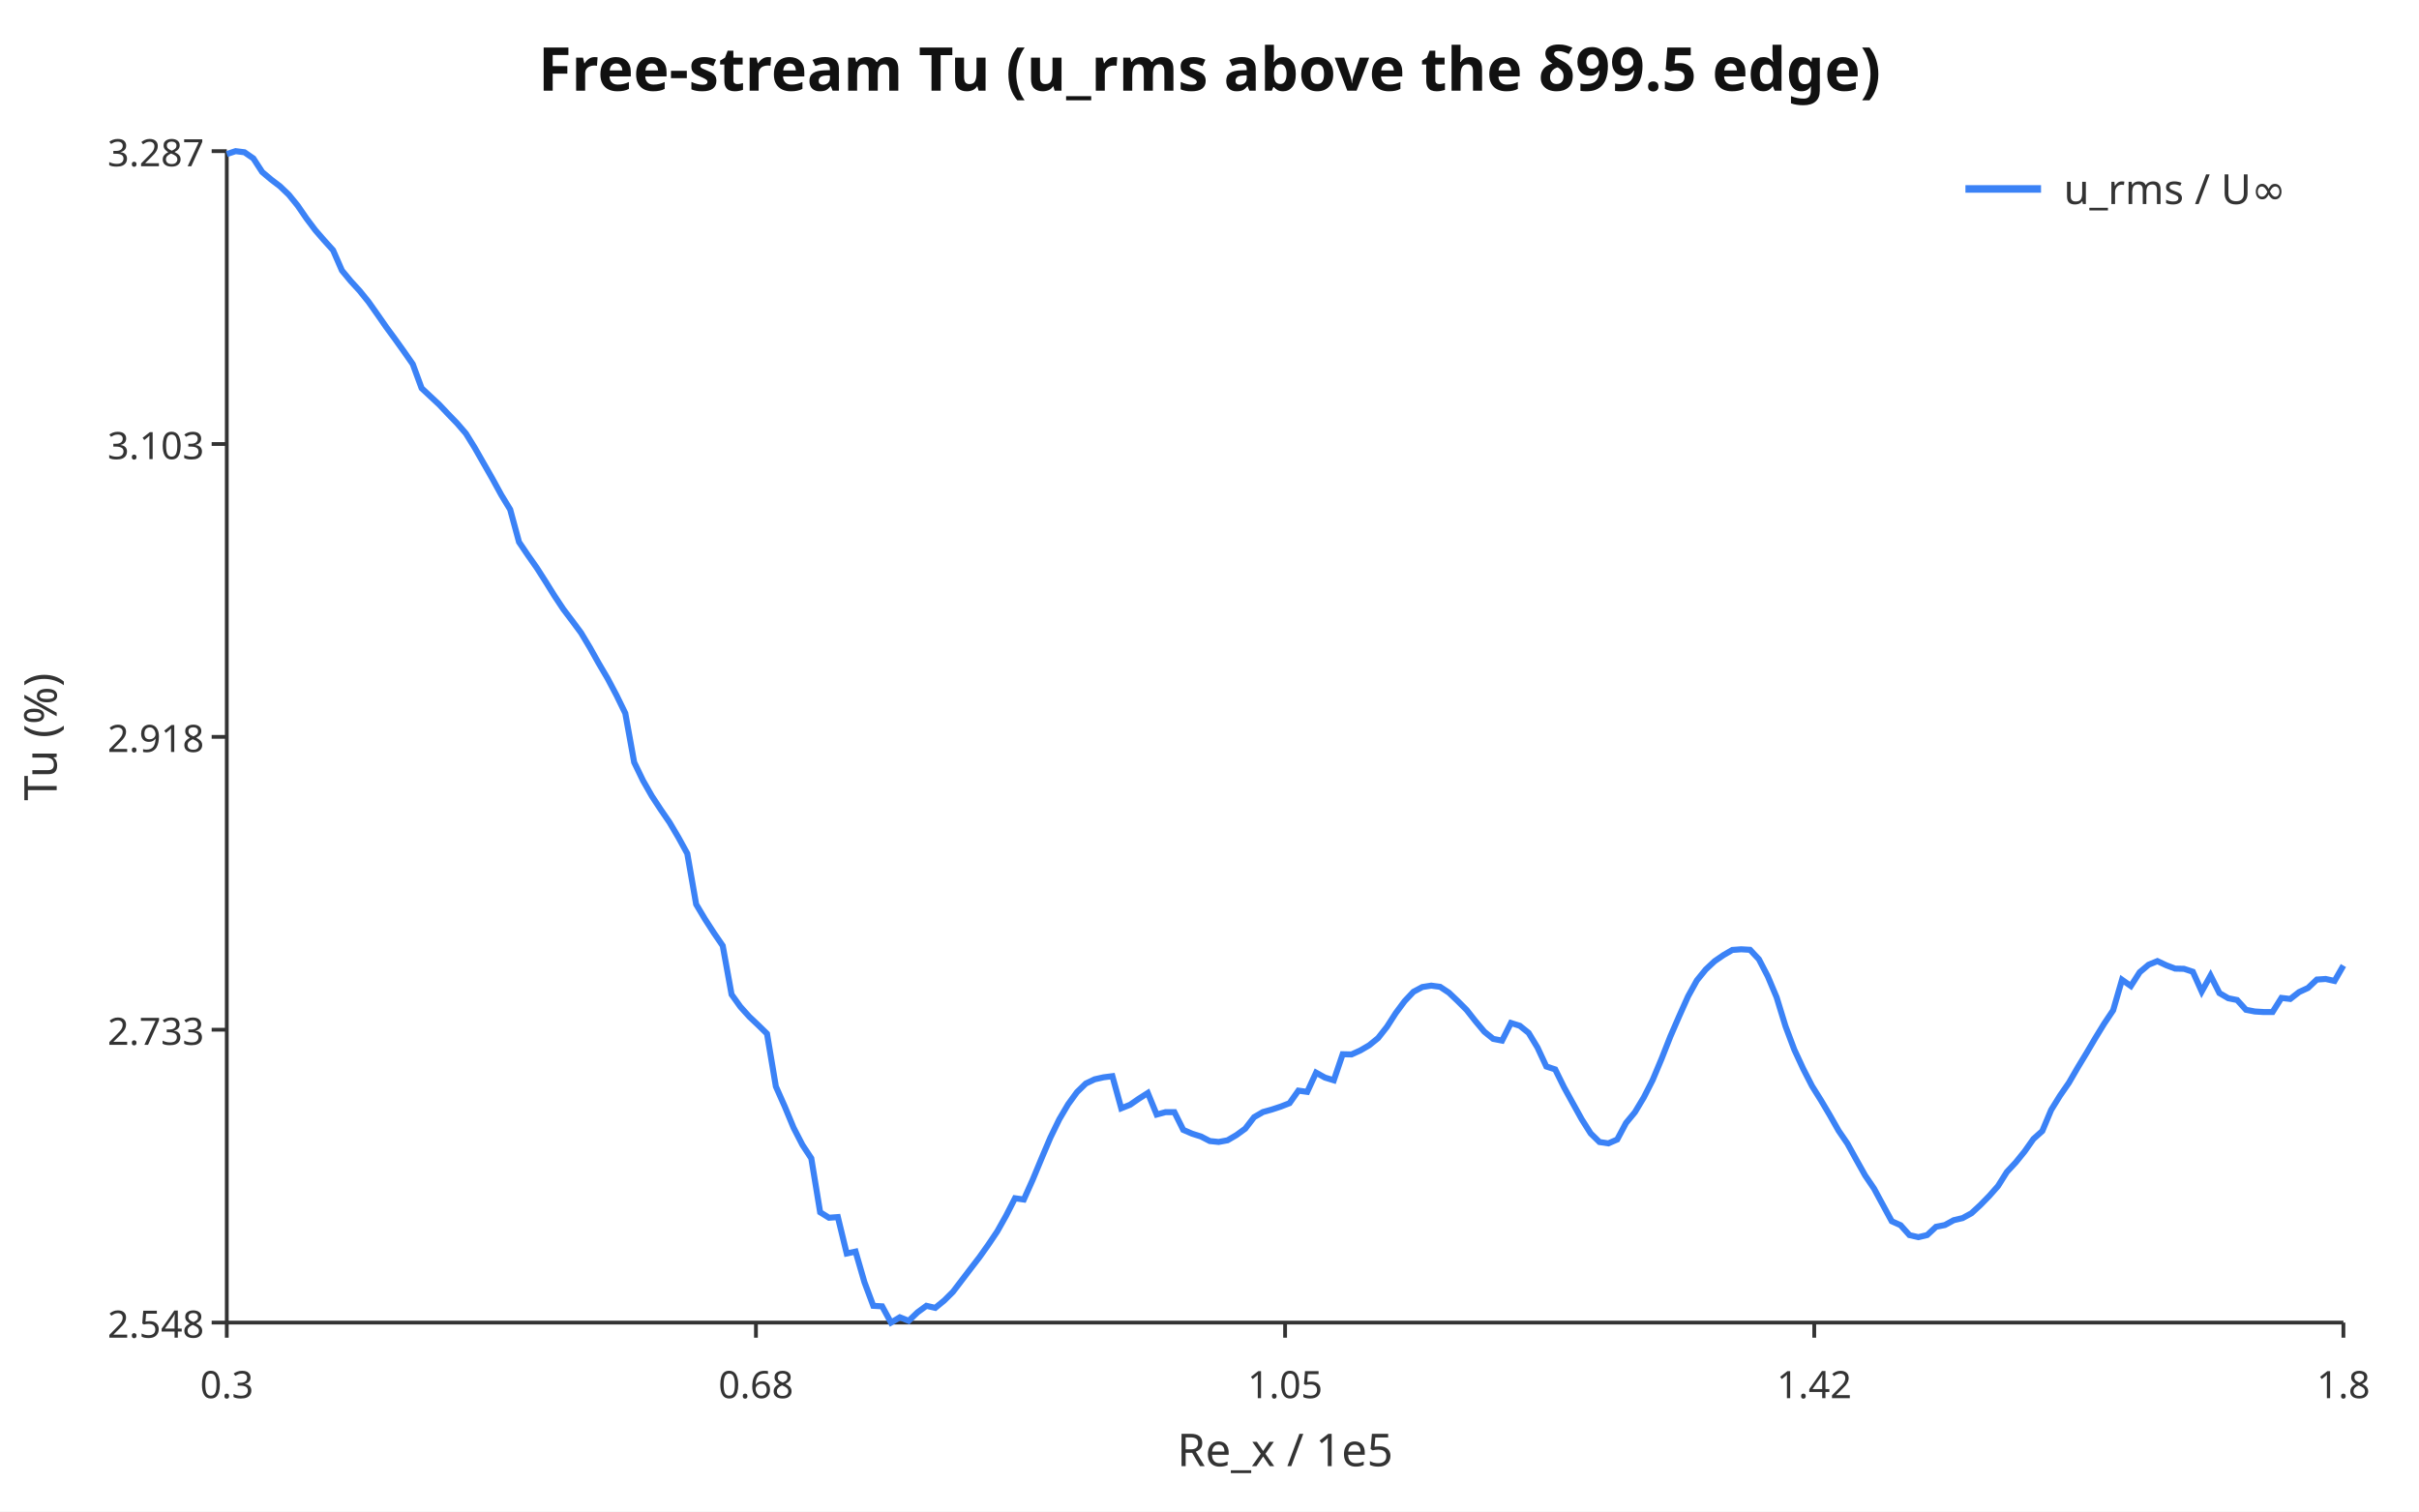
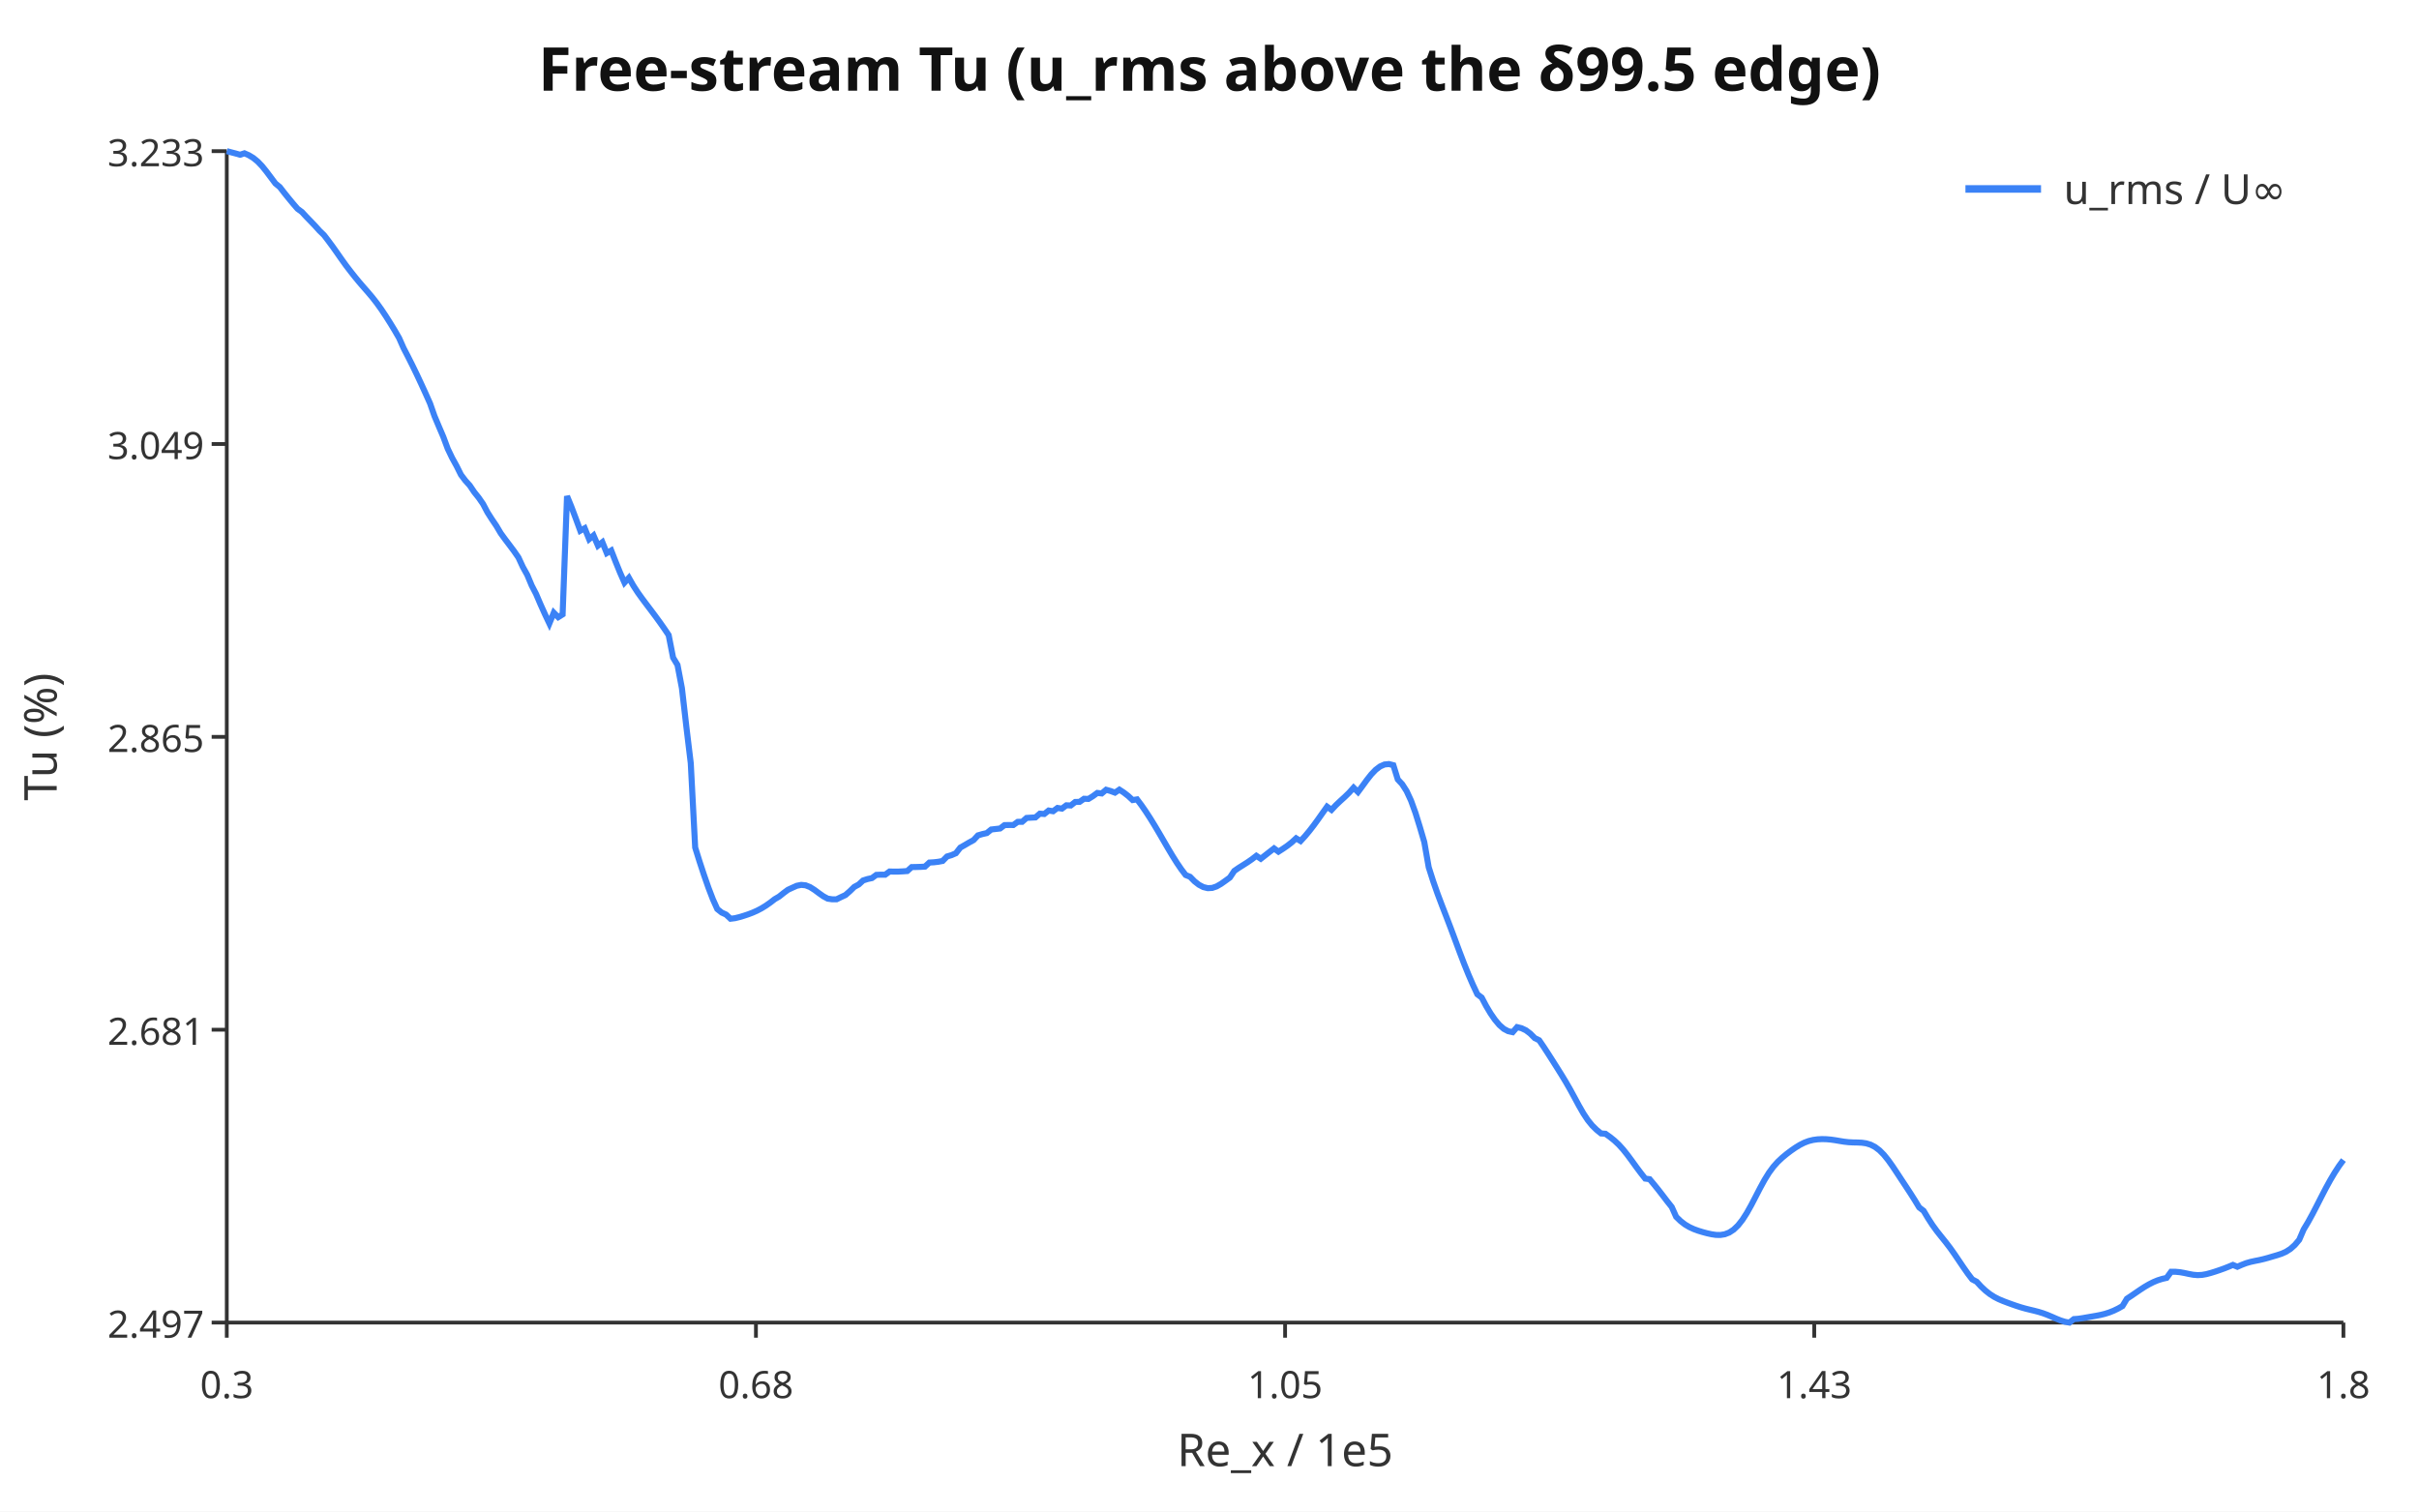
<svg xmlns="http://www.w3.org/2000/svg" width="640" height="400" font-family="sans-serif">
  <rect width="100%" height="100%" fill="white" />
  <line x1="60" y1="40" x2="60" y2="350" stroke="#333" stroke-width="1" />
  <line x1="60" y1="350" x2="620" y2="350" stroke="#333" stroke-width="1" />
  <text x="60.0" y="370" font-size="10" text-anchor="middle" fill="#333">0.3</text>
  <line x1="60.0" y1="350" x2="60.0" y2="354" stroke="#333" stroke-width="1" />
-   <text x="200" y="370" font-size="10" text-anchor="middle" fill="#333">0.68</text>
-   <line x1="200" y1="350" x2="200" y2="354" stroke="#333" stroke-width="1" />
-   <text x="340.0" y="370" font-size="10" text-anchor="middle" fill="#333">1.05</text>
-   <line x1="340.0" y1="350" x2="340.0" y2="354" stroke="#333" stroke-width="1" />
-   <text x="480.0" y="370" font-size="10" text-anchor="middle" fill="#333">1.42</text>
+   <text x="200.0" y="370" font-size="10" text-anchor="middle" fill="#333">0.68</text>
+   <line x1="200.0" y1="350" x2="200.0" y2="354" stroke="#333" stroke-width="1" />
+   <text x="340" y="370" font-size="10" text-anchor="middle" fill="#333">1.05</text>
+   <line x1="340" y1="350" x2="340" y2="354" stroke="#333" stroke-width="1" />
+   <text x="480.0" y="370" font-size="10" text-anchor="middle" fill="#333">1.43</text>
  <line x1="480.0" y1="350" x2="480.0" y2="354" stroke="#333" stroke-width="1" />
  <text x="620.0" y="370" font-size="10" text-anchor="middle" fill="#333">1.8</text>
  <line x1="620.0" y1="350" x2="620.0" y2="354" stroke="#333" stroke-width="1" />
-   <text x="54" y="354.0" font-size="10" text-anchor="end" fill="#333">2.548</text>
+   <text x="54" y="354.0" font-size="10" text-anchor="end" fill="#333">2.497</text>
  <line x1="56" y1="350.0" x2="60" y2="350.0" stroke="#333" stroke-width="1" />
-   <text x="54" y="276.5" font-size="10" text-anchor="end" fill="#333">2.733</text>
+   <text x="54" y="276.5" font-size="10" text-anchor="end" fill="#333">2.681</text>
  <line x1="56" y1="272.5" x2="60" y2="272.5" stroke="#333" stroke-width="1" />
-   <text x="54" y="199" font-size="10" text-anchor="end" fill="#333">2.918</text>
-   <line x1="56" y1="195" x2="60" y2="195" stroke="#333" stroke-width="1" />
-   <text x="54" y="121.5" font-size="10" text-anchor="end" fill="#333">3.103</text>
+   <text x="54" y="199.0" font-size="10" text-anchor="end" fill="#333">2.865</text>
+   <line x1="56" y1="195.0" x2="60" y2="195.0" stroke="#333" stroke-width="1" />
+   <text x="54" y="121.5" font-size="10" text-anchor="end" fill="#333">3.049</text>
  <line x1="56" y1="117.5" x2="60" y2="117.5" stroke="#333" stroke-width="1" />
-   <text x="54" y="44.0" font-size="10" text-anchor="end" fill="#333">3.287</text>
+   <text x="54" y="44.0" font-size="10" text-anchor="end" fill="#333">3.233</text>
  <line x1="56" y1="40.0" x2="60" y2="40.0" stroke="#333" stroke-width="1" />
  <text x="340.0" y="388" font-size="12" text-anchor="middle" fill="#333">Re_x / 1e5</text>
  <text x="15" y="195.0" font-size="12" text-anchor="middle" fill="#333" transform="rotate(-90 15,195.0)">Tu (%)</text>
  <text x="320.0" y="24" font-size="16" text-anchor="middle" fill="#111" font-weight="bold">Free-stream Tu (u_rms above the δ99.5 edge)</text>
-   <polyline fill="none" stroke="#3B82F6" stroke-width="1.6" points="60.0,40.771 62.343,40.0 64.686,40.297 67.029,41.917 69.372,45.524 71.715,47.496 74.059,49.283 76.402,51.519 78.745,54.398 81.088,57.807 83.431,60.92 85.774,63.615 88.117,66.208 90.46,71.573 92.803,74.401 95.146,76.96 97.49,79.855 99.833,83.171 102.176,86.538 104.519,89.727 106.862,93.001 109.205,96.359 111.548,102.728 113.891,104.917 116.234,107.104 118.577,109.581 120.921,112 123.264,114.717 125.607,118.497 127.95,122.604 130.293,126.706 132.636,130.992 134.979,134.832 137.322,143.454 139.665,146.912 142.008,150.247 144.351,153.912 146.695,157.674 149.038,161.202 151.381,164.296 153.724,167.457 156.067,171.363 158.41,175.547 160.753,179.539 163.096,183.967 165.439,188.762 167.782,201.728 170.126,206.571 172.469,210.676 174.812,214.236 177.155,217.657 179.498,221.625 181.841,225.892 184.184,239.314 186.527,243.242 188.87,246.866 191.213,250.279 193.556,263.172 195.9,266.444 198.243,269.048 200.586,271.265 202.929,273.553 205.272,287.514 207.615,292.797 209.958,298.44 212.301,302.98 214.644,306.533 216.987,320.801 219.331,322.255 221.674,322.077 224.017,331.716 226.36,331.213 228.703,339.297 231.046,345.562 233.389,345.699 235.732,350.0 238.075,348.601 240.418,349.531 242.762,347.283 245.105,345.562 247.448,346.103 249.791,344.185 252.134,341.857 254.477,338.781 256.82,335.705 259.163,332.66 261.506,329.359 263.849,325.872 266.192,321.7 268.536,317.102 270.879,317.435 273.222,312.2 275.565,306.557 277.908,301.035 280.251,296.217 282.594,292.239 284.937,289.018 287.28,286.74 289.623,285.622 291.967,285.093 294.31,284.797 296.653,293.295 298.996,292.355 301.339,290.733 303.682,289.248 306.025,294.948 308.368,294.312 310.711,294.312 313.054,299.001 315.397,300.011 317.741,300.752 320.084,301.962 322.427,302.199 324.77,301.762 327.113,300.388 329.456,298.685 331.799,295.642 334.142,294.283 336.485,293.623 338.828,292.849 341.172,291.94 343.515,288.623 345.858,288.942 348.201,283.862 350.544,285.164 352.887,285.884 355.23,278.987 357.573,279.041 359.916,277.979 362.259,276.612 364.603,274.71 366.946,271.731 369.289,268.087 371.632,264.933 373.975,262.454 376.318,261.201 378.661,260.831 381.004,261.145 383.347,262.695 385.69,264.924 388.033,267.267 390.377,270.24 392.72,273.033 395.063,274.922 397.406,275.382 399.749,270.723 402.092,271.454 404.435,273.343 406.778,277.209 409.121,282.236 411.464,283 413.808,287.747 416.151,291.996 418.494,296.223 420.837,299.924 423.18,302.221 425.523,302.573 427.866,301.559 430.209,297.167 432.552,294.334 434.895,290.436 437.238,285.828 439.582,280.252 441.925,274.307 444.268,268.906 446.611,263.678 448.954,259.44 451.297,256.557 453.64,254.362 455.983,252.753 458.326,251.389 460.669,251.217 463.013,251.35 465.356,253.849 467.699,258.353 470.042,263.917 472.385,271.548 474.728,277.781 477.071,282.829 479.414,287.4 481.757,291.134 484.1,295.089 486.444,299.219 488.787,302.644 491.13,306.901 493.473,311.086 495.816,314.529 498.159,318.863 500.502,323.178 502.845,324.232 505.188,326.855 507.531,327.394 509.874,326.842 512.218,324.652 514.561,324.189 516.904,322.906 519.247,322.349 521.59,321.07 523.933,318.91 526.276,316.517 528.619,313.867 530.962,310.136 533.305,307.618 535.649,304.726 537.992,301.408 540.335,299.309 542.678,293.729 545.021,289.948 547.364,286.556 549.707,282.517 552.05,278.644 554.393,274.664 556.736,270.85 559.079,267.362 561.423,259.28 563.766,260.934 566.109,257.281 568.452,255.305 570.795,254.343 573.138,255.444 575.481,256.328 577.824,256.383 580.167,257.159 582.51,262.39 584.854,258.154 587.197,262.802 589.54,264.172 591.883,264.643 594.226,267.225 596.569,267.675 598.912,267.818 601.255,267.818 603.598,264.086 605.941,264.356 608.285,262.528 610.628,261.448 612.971,259.226 615.314,259.071 617.657,259.591 620.0,255.515" />
+   <polyline fill="none" stroke="#3B82F6" stroke-width="1.6" points="60.0,40.0 61.169,40.31 62.338,40.614 63.507,40.947 64.676,40.568 65.846,41.086 67.015,41.796 68.184,42.753 69.353,43.977 70.522,45.426 71.691,46.984 72.86,48.548 74.029,49.508 75.198,51.015 76.367,52.467 77.537,53.879 78.706,55.238 79.875,56.098 81.044,57.359 82.213,58.562 83.382,59.784 84.551,61.087 85.72,62.215 86.889,63.739 88.058,65.324 89.228,66.978 90.397,68.654 91.566,70.277 92.735,71.804 93.904,73.282 95.073,74.701 96.242,76.055 97.411,77.391 98.58,78.781 99.749,80.283 100.919,81.918 102.088,83.671 103.257,85.512 104.426,87.438 105.595,89.458 106.764,92.102 107.933,94.356 109.102,96.681 110.271,99.094 111.441,101.59 112.61,104.146 113.779,106.76 114.948,110.102 116.117,112.874 117.286,115.606 118.455,118.747 119.624,121.182 120.793,123.302 121.962,125.647 123.132,127.196 124.301,128.493 125.47,130.232 126.639,131.688 127.808,133.378 128.977,135.591 130.146,137.423 131.315,139.152 132.484,141.125 133.653,142.729 134.823,144.27 135.992,145.837 137.161,147.524 138.33,150.045 139.499,152.148 140.668,154.94 141.837,157.208 143.006,159.939 144.175,162.53 145.344,164.999 146.514,162.135 147.683,163.326 148.852,162.596 150.021,131.291 151.19,134.154 152.359,137.261 153.528,140.445 154.697,139.793 155.866,142.685 157.035,141.709 158.205,144.398 159.374,143.485 160.543,146.369 161.712,145.679 162.881,148.667 164.05,151.536 165.219,154.186 166.388,152.91 167.557,154.973 168.727,156.772 169.896,158.402 171.065,159.962 172.234,161.508 173.403,163.069 174.572,164.672 175.741,166.337 176.91,168.067 178.079,174.037 179.248,175.971 180.418,182.139 181.587,192.285 182.756,201.959 183.925,224.289 185.094,228.026 186.263,231.571 187.432,234.919 188.601,237.968 189.77,240.563 190.939,241.495 192.109,242.032 193.278,243.129 194.447,242.984 195.616,242.699 196.785,242.351 197.954,241.962 199.123,241.519 200.292,241 201.461,240.387 202.63,239.67 203.8,238.85 204.969,237.946 206.138,237.264 207.307,236.328 208.476,235.465 209.645,234.921 210.814,234.402 211.983,234.17 213.152,234.287 214.322,234.755 215.491,235.496 216.66,236.364 217.829,237.188 218.998,237.816 220.167,237.985 221.336,237.984 222.505,237.41 223.674,236.868 224.843,235.849 226.013,234.708 227.182,234.077 228.351,233.002 229.52,232.628 230.689,232.375 231.858,231.522 233.027,231.47 234.196,231.476 235.365,230.628 236.534,230.661 237.704,230.65 238.873,230.592 240.042,230.507 241.211,229.46 242.38,229.438 243.549,229.405 244.718,229.335 245.887,228.263 247.056,228.194 248.225,228.059 249.395,227.838 250.564,226.649 251.733,226.305 252.902,225.8 254.071,224.302 255.24,223.643 256.409,222.953 257.578,222.319 258.747,221.064 259.916,220.725 261.086,220.463 262.255,219.513 263.424,219.38 264.593,219.25 265.762,218.357 266.931,218.325 268.1,218.328 269.269,217.488 270.438,217.478 271.608,216.453 272.777,216.379 273.946,216.324 275.115,215.32 276.284,215.413 277.453,214.491 278.622,214.681 279.791,213.81 280.96,213.993 282.129,213.109 283.299,213.156 284.468,212.229 285.637,212.196 286.806,211.379 287.975,211.422 289.144,210.699 290.313,209.839 291.482,209.975 292.651,208.998 293.82,209.328 294.99,209.759 296.159,208.971 297.328,209.735 298.497,210.644 299.666,211.726 300.835,211.545 302.004,213.098 303.173,214.791 304.342,216.597 305.511,218.497 306.681,220.467 307.85,222.477 309.019,224.487 310.188,226.448 311.357,228.312 312.526,230.032 313.695,231.565 314.864,232.033 316.033,233.227 317.203,234.142 318.372,234.754 319.541,235.04 320.71,234.978 321.879,234.579 323.048,233.907 324.217,233.079 325.386,232.23 326.555,230.478 327.724,229.668 328.894,228.93 330.063,228.187 331.232,227.378 332.401,226.474 333.57,227.256 334.739,226.345 335.908,225.425 337.077,224.518 338.246,225.381 339.415,224.63 340.585,223.829 341.754,222.917 342.923,221.844 344.092,222.564 345.261,221.292 346.43,219.889 347.599,218.378 348.768,216.774 349.937,215.114 351.106,213.469 352.276,214.322 353.445,213.071 354.614,211.962 355.783,210.901 356.952,209.762 358.121,208.446 359.29,209.595 360.459,208.02 361.628,206.412 362.797,204.93 363.967,203.709 365.136,202.825 366.305,202.31 367.474,202.194 368.643,202.496 369.812,206.265 370.981,207.525 372.15,209.343 373.319,211.869 374.489,215.106 375.658,218.862 376.827,222.846 377.996,229.504 379.165,233.17 380.334,236.505 381.503,239.598 382.672,242.611 383.841,245.67 385.01,248.805 386.18,251.952 387.349,255.01 388.518,257.903 389.687,260.602 390.856,263.107 392.025,264.003 393.194,266.223 394.363,268.184 395.532,269.873 396.701,271.256 397.871,272.277 399.04,272.895 400.209,273.153 401.378,271.812 402.547,272.098 403.716,272.652 404.885,273.537 406.054,274.718 407.223,275.29 408.392,277 409.562,278.792 410.731,280.623 411.9,282.469 413.069,284.335 414.238,286.262 415.407,288.297 416.576,290.439 417.745,292.605 418.914,294.642 420.084,296.411 421.253,297.853 422.422,299.001 423.591,299.951 424.76,300.032 425.929,300.866 427.098,301.801 428.267,302.899 429.436,304.188 430.605,305.654 431.775,307.239 432.944,308.856 434.113,310.422 435.282,311.9 436.451,312.056 437.62,313.451 438.789,314.9 439.958,316.414 441.127,317.945 442.296,319.409 443.466,322.015 444.635,323.14 445.804,324.04 446.973,324.735 448.142,325.27 449.311,325.696 450.48,326.054 451.649,326.366 452.818,326.625 453.987,326.796 455.157,326.819 456.326,326.631 457.495,326.179 458.664,325.413 459.833,324.295 461.002,322.811 462.171,320.986 463.34,318.895 464.509,316.648 465.678,314.383 466.848,312.244 468.017,310.352 469.186,308.762 470.355,307.453 471.524,306.354 472.693,305.387 473.862,304.502 475.031,303.693 476.2,302.979 477.37,302.391 478.539,301.952 479.708,301.664 480.877,301.504 482.046,301.446 483.215,301.473 484.384,301.575 485.553,301.74 486.722,301.94 487.891,302.129 489.061,302.262 490.23,302.324 491.399,302.346 492.568,302.399 493.737,302.567 494.906,302.923 496.075,303.522 497.244,304.401 498.413,305.576 499.582,307.024 500.752,308.675 501.921,310.433 503.09,312.212 504.259,313.979 505.428,315.76 506.597,317.602 507.766,319.528 508.935,320.424 510.104,322.38 511.273,324.184 512.443,325.795 513.612,327.267 514.781,328.718 515.95,330.251 517.119,331.901 518.288,333.631 519.457,335.365 520.626,337.027 521.795,338.564 522.965,339.184 524.134,340.454 525.303,341.549 526.472,342.467 527.641,343.212 528.81,343.811 529.979,344.306 531.148,344.749 532.317,345.173 533.486,345.58 534.656,345.957 535.825,346.288 536.994,346.58 538.163,346.859 539.332,347.164 540.501,347.524 541.67,347.957 542.839,348.451 544.008,348.964 545.177,349.435 546.347,349.798 547.516,350.0 548.685,349.08 549.854,348.993 551.023,348.819 552.192,348.613 553.361,348.41 554.53,348.208 555.699,347.981 556.868,347.695 558.038,347.325 559.207,346.86 560.376,346.296 561.545,345.634 562.714,343.695 563.883,342.92 565.052,342.116 566.221,341.318 567.39,340.559 568.559,339.877 569.729,339.285 570.898,338.804 572.067,338.437 573.236,338.173 574.405,336.56 575.574,336.556 576.743,336.665 577.912,336.873 579.081,337.124 580.251,337.342 581.42,337.441 582.589,337.382 583.758,337.176 584.927,336.861 586.096,336.499 587.265,336.103 588.434,335.684 589.603,335.226 590.772,334.739 591.942,335.229 593.111,334.716 594.28,334.269 595.449,333.933 596.618,333.679 597.787,333.45 598.956,333.173 600.125,332.855 601.294,332.506 602.463,332.164 603.633,331.779 604.802,331.26 605.971,330.512 607.14,329.476 608.309,328.092 609.478,325.369 610.647,323.422 611.816,321.288 612.985,319.03 614.154,316.735 615.324,314.479 616.493,312.346 617.662,310.369 618.831,308.577 620.0,306.98" />
  <line x1="520" y1="50" x2="540" y2="50" stroke="#3B82F6" stroke-width="2" />
  <text x="546" y="54" font-size="11" fill="#333">u_rms / U∞</text>
</svg>
